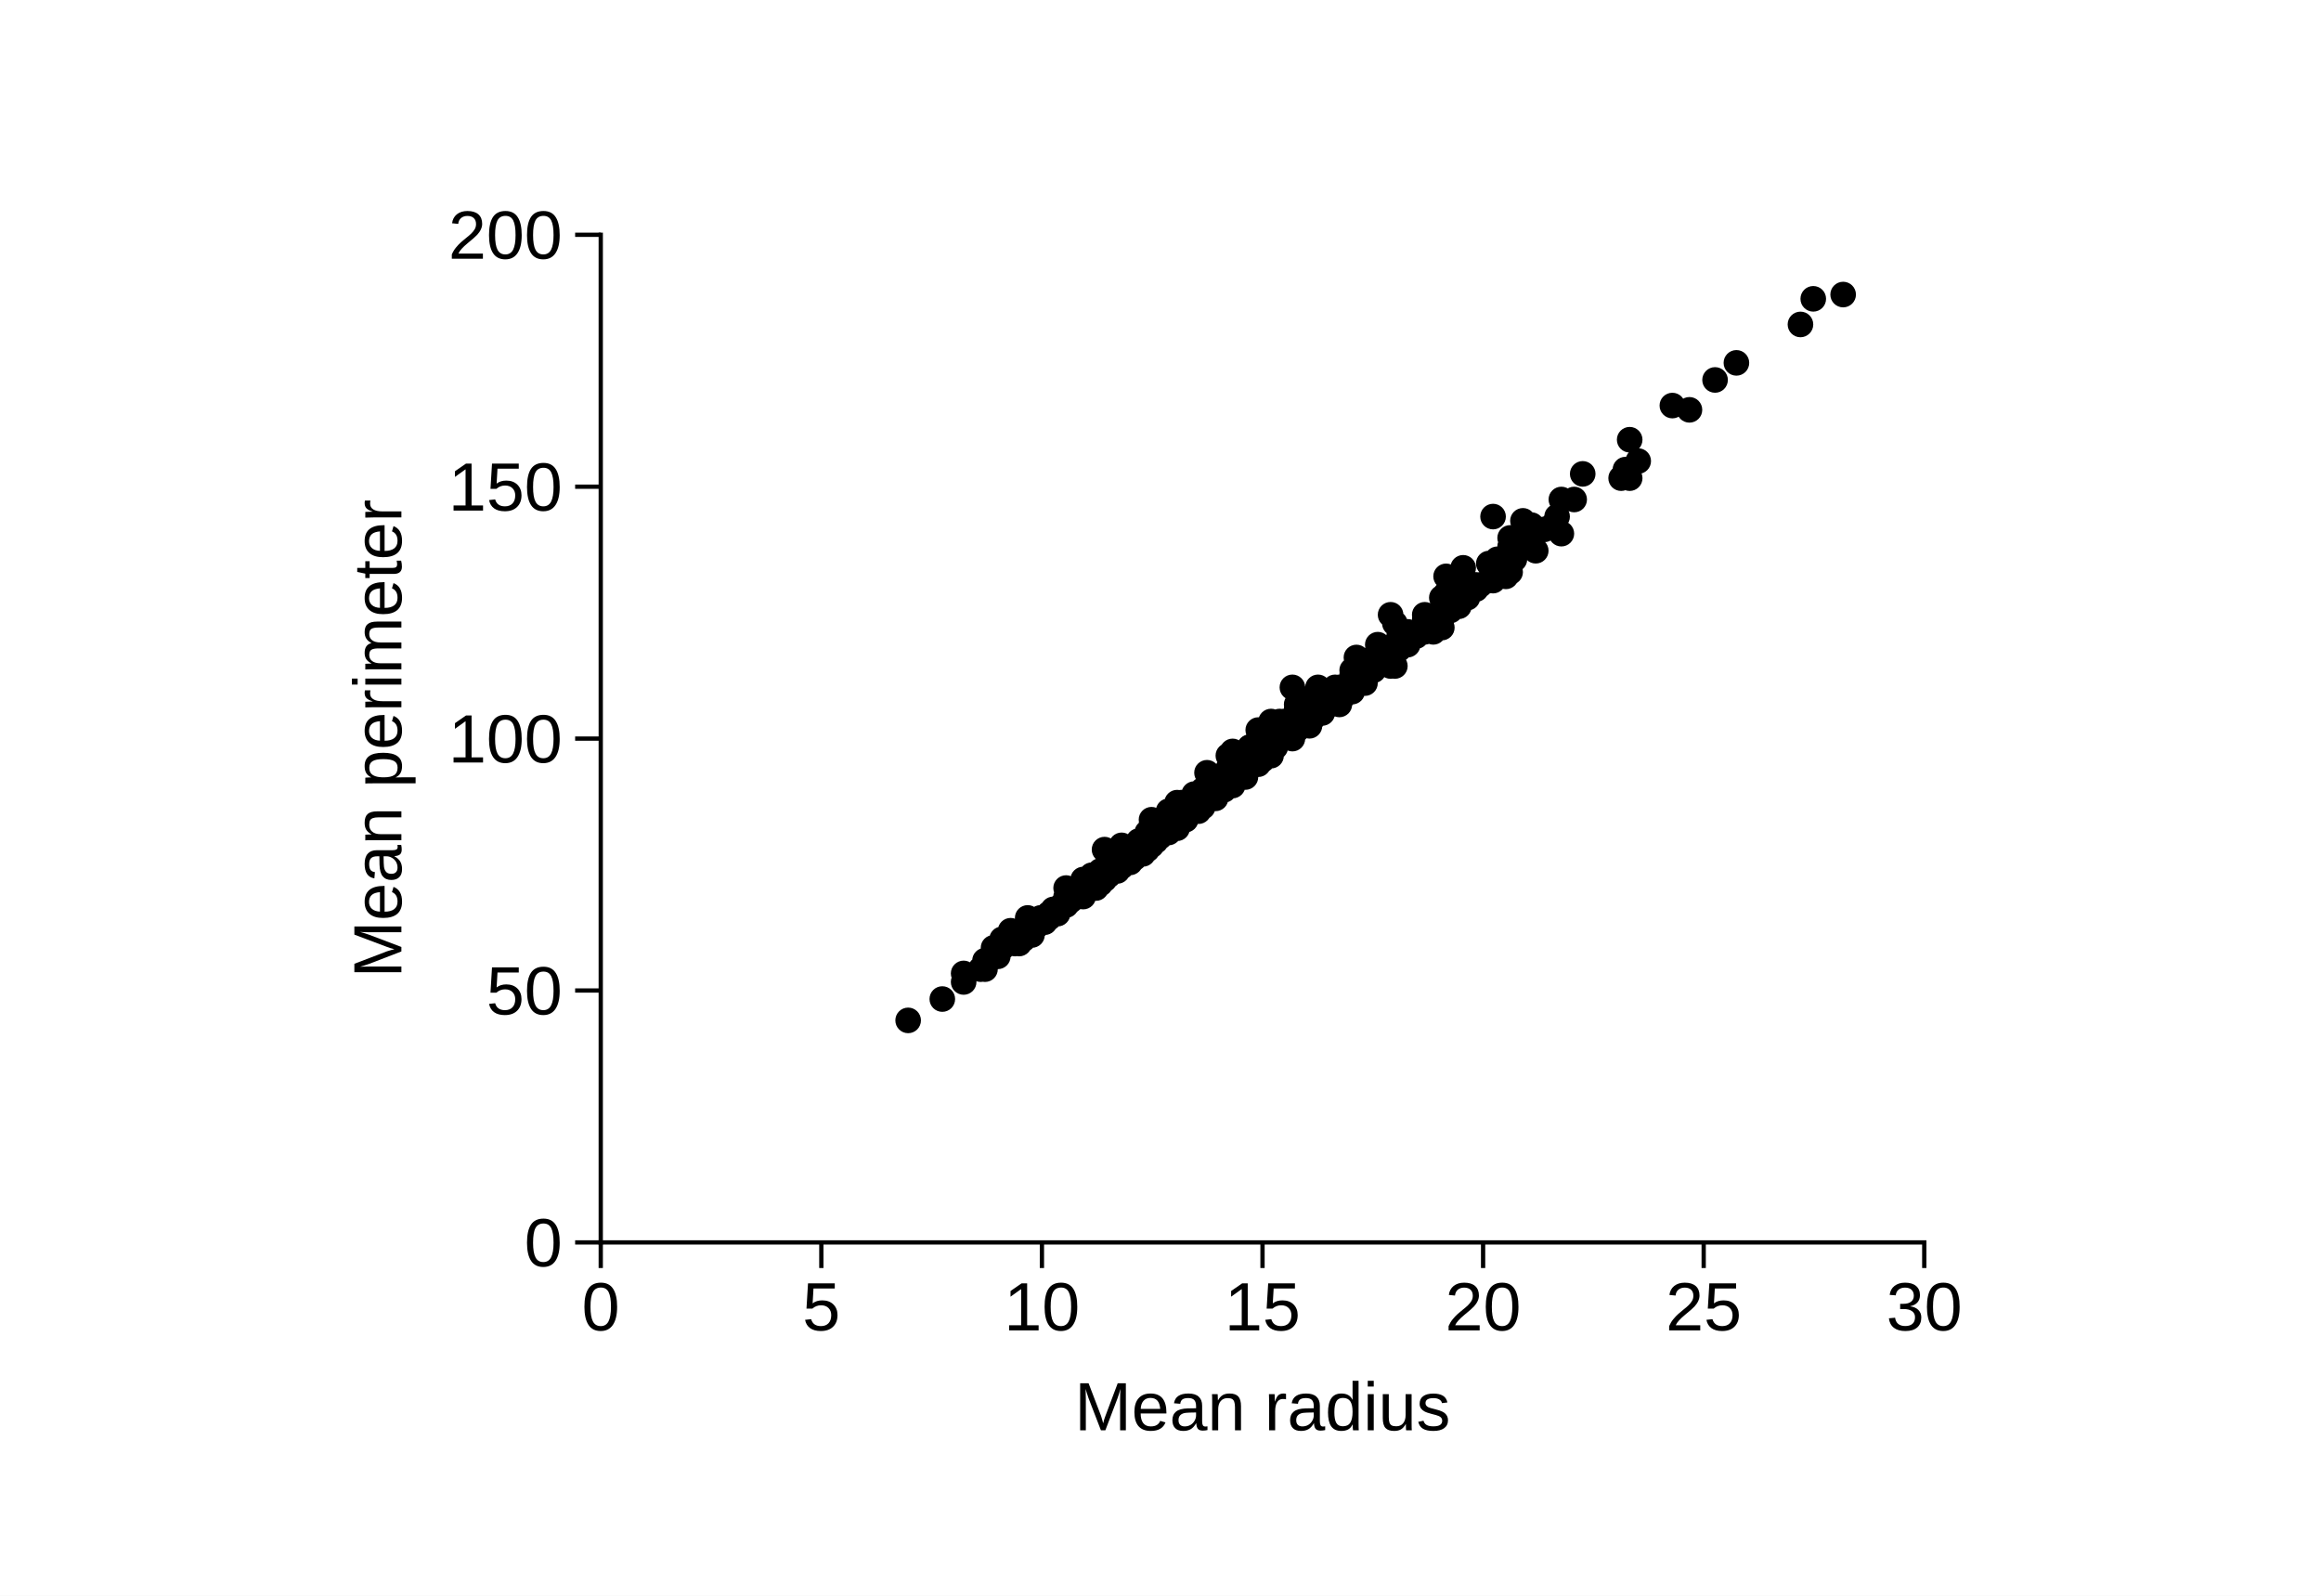
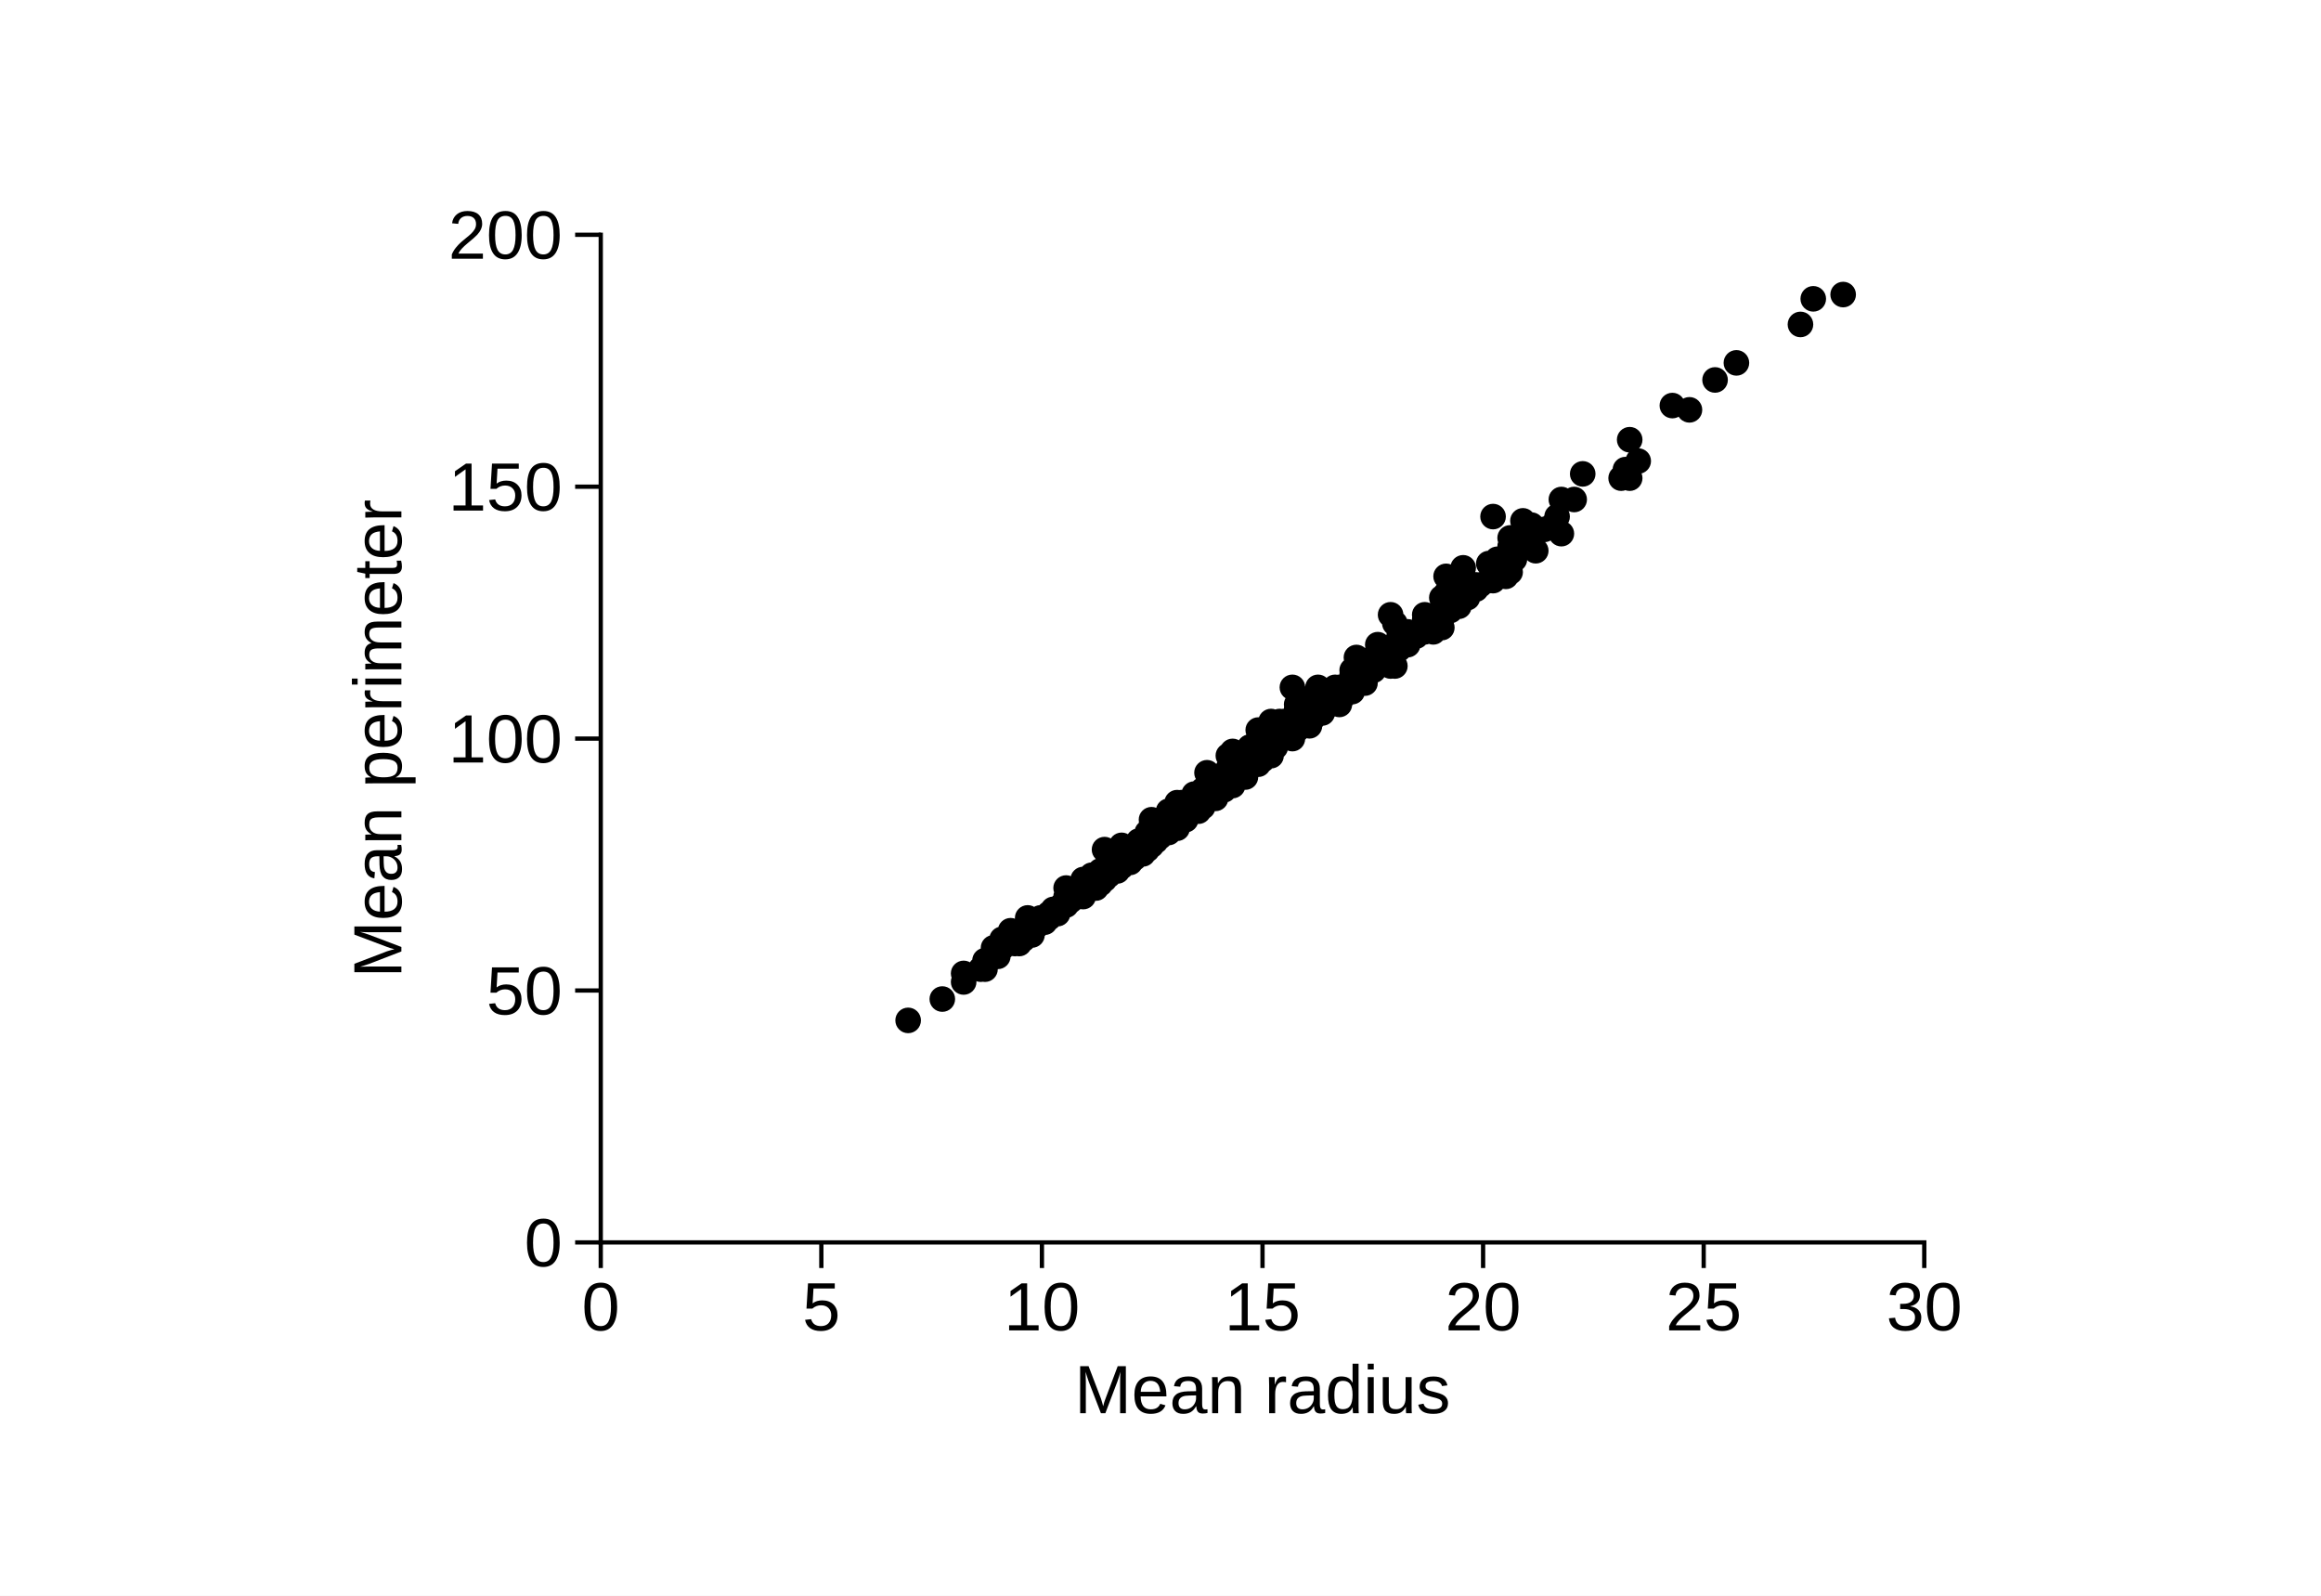
<svg xmlns="http://www.w3.org/2000/svg" width="320" height="220" viewBox="0 0 320 220" role="img" aria-label="scatter example rendered in Graphitix" data-graphitix-welcome-thumbnail="scatter" data-preview-source="Graphitix owner-scoped SVG projection" data-source-format="svg" data-inline-ready="true" data-id-prefix="graphitix-welcome-scatter-id-" data-export-projection="svg" data-graph-title-suppressed="true" data-proportional-stroke-contract="source-viewport-baked-strokes-v1" data-source-viewport-width="391.584033" data-source-viewport-height="339.771" data-thumbnail-visual-scale="0.588631754917" data-non-scaling-stroke-count="0" preserveAspectRatio="xMidYMid meet" font-family="Arial, Helvetica, sans-serif">
  <rect width="320" height="220" fill="#ffffff" data-welcome-thumbnail-background="true" />
  <g transform="matrix(0.5886318 0 0 0.5886318 44.7506 10)" data-welcome-thumbnail-content="true">
    <g id="graphitix-welcome-scatter-id-1" transform="matrix(0.999997 0 0 0.999997 28.68596 0.000433)" data-export-physical-projection="materialized">
      <line x1="36" y1="274" x2="346" y2="274" stroke="#000000" stroke-linecap="square" stroke-width="1" />
      <line x1="36" y1="38" x2="36" y2="274" stroke="#000000" stroke-linecap="square" stroke-width="1" />
      <line x1="36" y1="274" x2="36" y2="280" stroke="#000000" stroke-width="1" />
      <text x="36" y="289" font-size="16" text-anchor="middle" fill="#000000" dy="5.6" font-family="Arial, Helvetica, sans-serif">0</text>
      <line x1="87.667" y1="274" x2="87.667" y2="280" stroke="#000000" stroke-width="1" />
      <text x="87.667" y="289" font-size="16" text-anchor="middle" fill="#000000" dy="5.6" font-family="Arial, Helvetica, sans-serif">5</text>
      <line x1="139.333" y1="274" x2="139.333" y2="280" stroke="#000000" stroke-width="1" />
      <text x="139.333" y="289" font-size="16" text-anchor="middle" fill="#000000" dy="5.6" font-family="Arial, Helvetica, sans-serif">10</text>
      <line x1="191" y1="274" x2="191" y2="280" stroke="#000000" stroke-width="1" />
      <text x="191" y="289" font-size="16" text-anchor="middle" fill="#000000" dy="5.6" font-family="Arial, Helvetica, sans-serif">15</text>
      <line x1="242.667" y1="274" x2="242.667" y2="280" stroke="#000000" stroke-width="1" />
      <text x="242.667" y="289" font-size="16" text-anchor="middle" fill="#000000" dy="5.6" font-family="Arial, Helvetica, sans-serif">20</text>
      <line x1="294.333" y1="274" x2="294.333" y2="280" stroke="#000000" stroke-width="1" />
      <text x="294.333" y="289" font-size="16" text-anchor="middle" fill="#000000" dy="5.6" font-family="Arial, Helvetica, sans-serif">25</text>
      <line x1="346" y1="274" x2="346" y2="280" stroke="#000000" stroke-width="1" />
      <text x="346" y="289" font-size="16" text-anchor="middle" fill="#000000" dy="5.6" font-family="Arial, Helvetica, sans-serif">30</text>
      <line x1="30" y1="274" x2="36" y2="274" stroke="#000000" stroke-width="1" />
      <text x="27" y="274" font-size="16" text-anchor="end" fill="#000000" font-family="Arial, Helvetica, sans-serif" dy="0.35em">0</text>
      <line x1="30" y1="215" x2="36" y2="215" stroke="#000000" stroke-width="1" />
      <text x="27" y="215" font-size="16" text-anchor="end" fill="#000000" font-family="Arial, Helvetica, sans-serif" dy="0.35em">50</text>
      <line x1="30" y1="156" x2="36" y2="156" stroke="#000000" stroke-width="1" />
      <text x="27" y="156" font-size="16" text-anchor="end" fill="#000000" font-family="Arial, Helvetica, sans-serif" dy="0.35em">100</text>
      <line x1="30" y1="97" x2="36" y2="97" stroke="#000000" stroke-width="1" />
      <text x="27" y="97" font-size="16" text-anchor="end" fill="#000000" font-family="Arial, Helvetica, sans-serif" dy="0.35em">150</text>
      <line x1="30" y1="38" x2="36" y2="38" stroke="#000000" stroke-width="1" />
      <text x="27" y="38" font-size="16" text-anchor="end" fill="#000000" font-family="Arial, Helvetica, sans-serif" dy="0.35em">200</text>
      <path d="M219 129a3 3 0 1 0 6 0a3 3 0 1 0 -6 0M246 117a3 3 0 1 0 6 0a3 3 0 1 0 -6 0M237 121a3 3 0 1 0 6 0a3 3 0 1 0 -6 0M151 182a3 3 0 1 0 6 0a3 3 0 1 0 -6 0M243 115a3 3 0 1 0 6 0a3 3 0 1 0 -6 0M162 177a3 3 0 1 0 6 0a3 3 0 1 0 -6 0M222 133a3 3 0 1 0 6 0a3 3 0 1 0 -6 0M175 168a3 3 0 1 0 6 0a3 3 0 1 0 -6 0M168 171a3 3 0 1 0 6 0a3 3 0 1 0 -6 0M162 175a3 3 0 1 0 6 0a3 3 0 1 0 -6 0M199 153a3 3 0 1 0 6 0a3 3 0 1 0 -6 0M196 152a3 3 0 1 0 6 0a3 3 0 1 0 -6 0M231 118a3 3 0 1 0 6 0a3 3 0 1 0 -6 0M197 152a3 3 0 1 0 6 0a3 3 0 1 0 -6 0M175 164a3 3 0 1 0 6 0a3 3 0 1 0 -6 0M183 160a3 3 0 1 0 6 0a3 3 0 1 0 -6 0M185 162a3 3 0 1 0 6 0a3 3 0 1 0 -6 0M200 146a3 3 0 1 0 6 0a3 3 0 1 0 -6 0M238 121a3 3 0 1 0 6 0a3 3 0 1 0 -6 0M173 171a3 3 0 1 0 6 0a3 3 0 1 0 -6 0M168 173a3 3 0 1 0 6 0a3 3 0 1 0 -6 0M131 203a3 3 0 1 0 6 0a3 3 0 1 0 -6 0M192 153a3 3 0 1 0 6 0a3 3 0 1 0 -6 0M252 112a3 3 0 1 0 6 0a3 3 0 1 0 -6 0M205 144a3 3 0 1 0 6 0a3 3 0 1 0 -6 0M210 137a3 3 0 1 0 6 0a3 3 0 1 0 -6 0M184 159a3 3 0 1 0 6 0a3 3 0 1 0 -6 0M226 130a3 3 0 1 0 6 0a3 3 0 1 0 -6 0M191 153a3 3 0 1 0 6 0a3 3 0 1 0 -6 0M215 138a3 3 0 1 0 6 0a3 3 0 1 0 -6 0M226 127a3 3 0 1 0 6 0a3 3 0 1 0 -6 0M156 182a3 3 0 1 0 6 0a3 3 0 1 0 -6 0M209 141a3 3 0 1 0 6 0a3 3 0 1 0 -6 0M232 123a3 3 0 1 0 6 0a3 3 0 1 0 -6 0M200 148a3 3 0 1 0 6 0a3 3 0 1 0 -6 0M206 144a3 3 0 1 0 6 0a3 3 0 1 0 -6 0M180 164a3 3 0 1 0 6 0a3 3 0 1 0 -6 0M168 177a3 3 0 1 0 6 0a3 3 0 1 0 -6 0M188 161a3 3 0 1 0 6 0a3 3 0 1 0 -6 0M173 170a3 3 0 1 0 6 0a3 3 0 1 0 -6 0M172 172a3 3 0 1 0 6 0a3 3 0 1 0 -6 0M146 189a3 3 0 1 0 6 0a3 3 0 1 0 -6 0M230 123a3 3 0 1 0 6 0a3 3 0 1 0 -6 0M170 171a3 3 0 1 0 6 0a3 3 0 1 0 -6 0M169 173a3 3 0 1 0 6 0a3 3 0 1 0 -6 0M226 128a3 3 0 1 0 6 0a3 3 0 1 0 -6 0M118 213a3 3 0 1 0 6 0a3 3 0 1 0 -6 0M169 173a3 3 0 1 0 6 0a3 3 0 1 0 -6 0M158 182a3 3 0 1 0 6 0a3 3 0 1 0 -6 0M173 171a3 3 0 1 0 6 0a3 3 0 1 0 -6 0M155 186a3 3 0 1 0 6 0a3 3 0 1 0 -6 0M174 171a3 3 0 1 0 6 0a3 3 0 1 0 -6 0M157 185a3 3 0 1 0 6 0a3 3 0 1 0 -6 0M221 132a3 3 0 1 0 6 0a3 3 0 1 0 -6 0M189 159a3 3 0 1 0 6 0a3 3 0 1 0 -6 0M152 187a3 3 0 1 0 6 0a3 3 0 1 0 -6 0M232 126a3 3 0 1 0 6 0a3 3 0 1 0 -6 0M185 161a3 3 0 1 0 6 0a3 3 0 1 0 -6 0M168 177a3 3 0 1 0 6 0a3 3 0 1 0 -6 0M122 210a3 3 0 1 0 6 0a3 3 0 1 0 -6 0M138 198a3 3 0 1 0 6 0a3 3 0 1 0 -6 0M122 210a3 3 0 1 0 6 0a3 3 0 1 0 -6 0M180 160a3 3 0 1 0 6 0a3 3 0 1 0 -6 0M128 204a3 3 0 1 0 6 0a3 3 0 1 0 -6 0M164 176a3 3 0 1 0 6 0a3 3 0 1 0 -6 0M186 159a3 3 0 1 0 6 0a3 3 0 1 0 -6 0M131 203a3 3 0 1 0 6 0a3 3 0 1 0 -6 0M150 189a3 3 0 1 0 6 0a3 3 0 1 0 -6 0M127 205a3 3 0 1 0 6 0a3 3 0 1 0 -6 0M165 178a3 3 0 1 0 6 0a3 3 0 1 0 -6 0M229 128a3 3 0 1 0 6 0a3 3 0 1 0 -6 0M125 205a3 3 0 1 0 6 0a3 3 0 1 0 -6 0M211 139a3 3 0 1 0 6 0a3 3 0 1 0 -6 0M176 167a3 3 0 1 0 6 0a3 3 0 1 0 -6 0M160 181a3 3 0 1 0 6 0a3 3 0 1 0 -6 0M199 151a3 3 0 1 0 6 0a3 3 0 1 0 -6 0M173 170a3 3 0 1 0 6 0a3 3 0 1 0 -6 0M220 132a3 3 0 1 0 6 0a3 3 0 1 0 -6 0M242 104a3 3 0 1 0 6 0a3 3 0 1 0 -6 0M166 176a3 3 0 1 0 6 0a3 3 0 1 0 -6 0M152 187a3 3 0 1 0 6 0a3 3 0 1 0 -6 0M171 172a3 3 0 1 0 6 0a3 3 0 1 0 -6 0M294 72a3 3 0 1 0 6 0a3 3 0 1 0 -6 0M231 122a3 3 0 1 0 6 0a3 3 0 1 0 -6 0M157 183a3 3 0 1 0 6 0a3 3 0 1 0 -6 0M224 131a3 3 0 1 0 6 0a3 3 0 1 0 -6 0M183 163a3 3 0 1 0 6 0a3 3 0 1 0 -6 0M230 130a3 3 0 1 0 6 0a3 3 0 1 0 -6 0M161 180a3 3 0 1 0 6 0a3 3 0 1 0 -6 0M184 161a3 3 0 1 0 6 0a3 3 0 1 0 -6 0M184 162a3 3 0 1 0 6 0a3 3 0 1 0 -6 0M192 156a3 3 0 1 0 6 0a3 3 0 1 0 -6 0M170 174a3 3 0 1 0 6 0a3 3 0 1 0 -6 0M172 172a3 3 0 1 0 6 0a3 3 0 1 0 -6 0M189 156a3 3 0 1 0 6 0a3 3 0 1 0 -6 0M243 118a3 3 0 1 0 6 0a3 3 0 1 0 -6 0M159 182a3 3 0 1 0 6 0a3 3 0 1 0 -6 0M134 201a3 3 0 1 0 6 0a3 3 0 1 0 -6 0M153 186a3 3 0 1 0 6 0a3 3 0 1 0 -6 0M182 163a3 3 0 1 0 6 0a3 3 0 1 0 -6 0M174 170a3 3 0 1 0 6 0a3 3 0 1 0 -6 0M105 222a3 3 0 1 0 6 0a3 3 0 1 0 -6 0M159 183a3 3 0 1 0 6 0a3 3 0 1 0 -6 0M135 199a3 3 0 1 0 6 0a3 3 0 1 0 -6 0M142 194a3 3 0 1 0 6 0a3 3 0 1 0 -6 0M169 171a3 3 0 1 0 6 0a3 3 0 1 0 -6 0M153 185a3 3 0 1 0 6 0a3 3 0 1 0 -6 0M161 181a3 3 0 1 0 6 0a3 3 0 1 0 -6 0M263 94a3 3 0 1 0 6 0a3 3 0 1 0 -6 0M150 188a3 3 0 1 0 6 0a3 3 0 1 0 -6 0M134 200a3 3 0 1 0 6 0a3 3 0 1 0 -6 0M164 177a3 3 0 1 0 6 0a3 3 0 1 0 -6 0M181 159a3 3 0 1 0 6 0a3 3 0 1 0 -6 0M142 193a3 3 0 1 0 6 0a3 3 0 1 0 -6 0M123 208a3 3 0 1 0 6 0a3 3 0 1 0 -6 0M156 184a3 3 0 1 0 6 0a3 3 0 1 0 -6 0M126 205a3 3 0 1 0 6 0a3 3 0 1 0 -6 0M187 158a3 3 0 1 0 6 0a3 3 0 1 0 -6 0M196 149a3 3 0 1 0 6 0a3 3 0 1 0 -6 0M219 139a3 3 0 1 0 6 0a3 3 0 1 0 -6 0M151 187a3 3 0 1 0 6 0a3 3 0 1 0 -6 0M226 131a3 3 0 1 0 6 0a3 3 0 1 0 -6 0M284 78a3 3 0 1 0 6 0a3 3 0 1 0 -6 0M183 163a3 3 0 1 0 6 0a3 3 0 1 0 -6 0M171 172a3 3 0 1 0 6 0a3 3 0 1 0 -6 0M176 170a3 3 0 1 0 6 0a3 3 0 1 0 -6 0M174 170a3 3 0 1 0 6 0a3 3 0 1 0 -6 0M230 128a3 3 0 1 0 6 0a3 3 0 1 0 -6 0M189 156a3 3 0 1 0 6 0a3 3 0 1 0 -6 0M238 120a3 3 0 1 0 6 0a3 3 0 1 0 -6 0M159 181a3 3 0 1 0 6 0a3 3 0 1 0 -6 0M193 154a3 3 0 1 0 6 0a3 3 0 1 0 -6 0M200 149a3 3 0 1 0 6 0a3 3 0 1 0 -6 0M196 154a3 3 0 1 0 6 0a3 3 0 1 0 -6 0M224 132a3 3 0 1 0 6 0a3 3 0 1 0 -6 0M165 178a3 3 0 1 0 6 0a3 3 0 1 0 -6 0M154 186a3 3 0 1 0 6 0a3 3 0 1 0 -6 0M151 188a3 3 0 1 0 6 0a3 3 0 1 0 -6 0M188 160a3 3 0 1 0 6 0a3 3 0 1 0 -6 0M150 188a3 3 0 1 0 6 0a3 3 0 1 0 -6 0M134 202a3 3 0 1 0 6 0a3 3 0 1 0 -6 0M200 150a3 3 0 1 0 6 0a3 3 0 1 0 -6 0M151 187a3 3 0 1 0 6 0a3 3 0 1 0 -6 0M167 175a3 3 0 1 0 6 0a3 3 0 1 0 -6 0M144 193a3 3 0 1 0 6 0a3 3 0 1 0 -6 0M156 182a3 3 0 1 0 6 0a3 3 0 1 0 -6 0M155 181a3 3 0 1 0 6 0a3 3 0 1 0 -6 0M188 159a3 3 0 1 0 6 0a3 3 0 1 0 -6 0M182 163a3 3 0 1 0 6 0a3 3 0 1 0 -6 0M175 170a3 3 0 1 0 6 0a3 3 0 1 0 -6 0M168 175a3 3 0 1 0 6 0a3 3 0 1 0 -6 0M118 211a3 3 0 1 0 6 0a3 3 0 1 0 -6 0M134 199a3 3 0 1 0 6 0a3 3 0 1 0 -6 0M148 190a3 3 0 1 0 6 0a3 3 0 1 0 -6 0M169 173a3 3 0 1 0 6 0a3 3 0 1 0 -6 0M160 182a3 3 0 1 0 6 0a3 3 0 1 0 -6 0M216 135a3 3 0 1 0 6 0a3 3 0 1 0 -6 0M207 146a3 3 0 1 0 6 0a3 3 0 1 0 -6 0M158 183a3 3 0 1 0 6 0a3 3 0 1 0 -6 0M146 193a3 3 0 1 0 6 0a3 3 0 1 0 -6 0M155 184a3 3 0 1 0 6 0a3 3 0 1 0 -6 0M232 125a3 3 0 1 0 6 0a3 3 0 1 0 -6 0M236 120a3 3 0 1 0 6 0a3 3 0 1 0 -6 0M161 180a3 3 0 1 0 6 0a3 3 0 1 0 -6 0M274 95a3 3 0 1 0 6 0a3 3 0 1 0 -6 0M188 161a3 3 0 1 0 6 0a3 3 0 1 0 -6 0M145 193a3 3 0 1 0 6 0a3 3 0 1 0 -6 0M207 145a3 3 0 1 0 6 0a3 3 0 1 0 -6 0M214 137a3 3 0 1 0 6 0a3 3 0 1 0 -6 0M188 160a3 3 0 1 0 6 0a3 3 0 1 0 -6 0M161 181a3 3 0 1 0 6 0a3 3 0 1 0 -6 0M172 173a3 3 0 1 0 6 0a3 3 0 1 0 -6 0M193 153a3 3 0 1 0 6 0a3 3 0 1 0 -6 0M148 191a3 3 0 1 0 6 0a3 3 0 1 0 -6 0M143 194a3 3 0 1 0 6 0a3 3 0 1 0 -6 0M123 210a3 3 0 1 0 6 0a3 3 0 1 0 -6 0M136 198a3 3 0 1 0 6 0a3 3 0 1 0 -6 0M203 145a3 3 0 1 0 6 0a3 3 0 1 0 -6 0M168 177a3 3 0 1 0 6 0a3 3 0 1 0 -6 0M166 178a3 3 0 1 0 6 0a3 3 0 1 0 -6 0M314 59a3 3 0 1 0 6 0a3 3 0 1 0 -6 0M251 106a3 3 0 1 0 6 0a3 3 0 1 0 -6 0M195 155a3 3 0 1 0 6 0a3 3 0 1 0 -6 0M151 187a3 3 0 1 0 6 0a3 3 0 1 0 -6 0M191 157a3 3 0 1 0 6 0a3 3 0 1 0 -6 0M137 199a3 3 0 1 0 6 0a3 3 0 1 0 -6 0M222 134a3 3 0 1 0 6 0a3 3 0 1 0 -6 0M154 186a3 3 0 1 0 6 0a3 3 0 1 0 -6 0M155 185a3 3 0 1 0 6 0a3 3 0 1 0 -6 0M160 181a3 3 0 1 0 6 0a3 3 0 1 0 -6 0M180 163a3 3 0 1 0 6 0a3 3 0 1 0 -6 0M165 177a3 3 0 1 0 6 0a3 3 0 1 0 -6 0M134 202a3 3 0 1 0 6 0a3 3 0 1 0 -6 0M161 178a3 3 0 1 0 6 0a3 3 0 1 0 -6 0M187 156a3 3 0 1 0 6 0a3 3 0 1 0 -6 0M167 177a3 3 0 1 0 6 0a3 3 0 1 0 -6 0M175 167a3 3 0 1 0 6 0a3 3 0 1 0 -6 0M220 135a3 3 0 1 0 6 0a3 3 0 1 0 -6 0M231 124a3 3 0 1 0 6 0a3 3 0 1 0 -6 0M183 163a3 3 0 1 0 6 0a3 3 0 1 0 -6 0M160 181a3 3 0 1 0 6 0a3 3 0 1 0 -6 0M214 138a3 3 0 1 0 6 0a3 3 0 1 0 -6 0M274 86a3 3 0 1 0 6 0a3 3 0 1 0 -6 0M176 166a3 3 0 1 0 6 0a3 3 0 1 0 -6 0M162 178a3 3 0 1 0 6 0a3 3 0 1 0 -6 0M189 157a3 3 0 1 0 6 0a3 3 0 1 0 -6 0M135 200a3 3 0 1 0 6 0a3 3 0 1 0 -6 0M209 145a3 3 0 1 0 6 0a3 3 0 1 0 -6 0M169 171a3 3 0 1 0 6 0a3 3 0 1 0 -6 0M191 158a3 3 0 1 0 6 0a3 3 0 1 0 -6 0M246 115a3 3 0 1 0 6 0a3 3 0 1 0 -6 0M156 185a3 3 0 1 0 6 0a3 3 0 1 0 -6 0M324 52a3 3 0 1 0 6 0a3 3 0 1 0 -6 0M213 139a3 3 0 1 0 6 0a3 3 0 1 0 -6 0M180 164a3 3 0 1 0 6 0a3 3 0 1 0 -6 0M176 167a3 3 0 1 0 6 0a3 3 0 1 0 -6 0M156 183a3 3 0 1 0 6 0a3 3 0 1 0 -6 0M139 197a3 3 0 1 0 6 0a3 3 0 1 0 -6 0M238 121a3 3 0 1 0 6 0a3 3 0 1 0 -6 0M235 123a3 3 0 1 0 6 0a3 3 0 1 0 -6 0M174 170a3 3 0 1 0 6 0a3 3 0 1 0 -6 0M173 169a3 3 0 1 0 6 0a3 3 0 1 0 -6 0M138 197a3 3 0 1 0 6 0a3 3 0 1 0 -6 0M196 153a3 3 0 1 0 6 0a3 3 0 1 0 -6 0M170 174a3 3 0 1 0 6 0a3 3 0 1 0 -6 0M181 165a3 3 0 1 0 6 0a3 3 0 1 0 -6 0M141 195a3 3 0 1 0 6 0a3 3 0 1 0 -6 0M188 159a3 3 0 1 0 6 0a3 3 0 1 0 -6 0M164 178a3 3 0 1 0 6 0a3 3 0 1 0 -6 0M166 173a3 3 0 1 0 6 0a3 3 0 1 0 -6 0M209 140a3 3 0 1 0 6 0a3 3 0 1 0 -6 0M150 189a3 3 0 1 0 6 0a3 3 0 1 0 -6 0M149 190a3 3 0 1 0 6 0a3 3 0 1 0 -6 0M245 115a3 3 0 1 0 6 0a3 3 0 1 0 -6 0M132 203a3 3 0 1 0 6 0a3 3 0 1 0 -6 0M178 168a3 3 0 1 0 6 0a3 3 0 1 0 -6 0M273 93a3 3 0 1 0 6 0a3 3 0 1 0 -6 0M245 118a3 3 0 1 0 6 0a3 3 0 1 0 -6 0M180 165a3 3 0 1 0 6 0a3 3 0 1 0 -6 0M214 140a3 3 0 1 0 6 0a3 3 0 1 0 -6 0M174 171a3 3 0 1 0 6 0a3 3 0 1 0 -6 0M162 181a3 3 0 1 0 6 0a3 3 0 1 0 -6 0M150 187a3 3 0 1 0 6 0a3 3 0 1 0 -6 0M175 170a3 3 0 1 0 6 0a3 3 0 1 0 -6 0M234 122a3 3 0 1 0 6 0a3 3 0 1 0 -6 0M142 195a3 3 0 1 0 6 0a3 3 0 1 0 -6 0M170 175a3 3 0 1 0 6 0a3 3 0 1 0 -6 0M166 174a3 3 0 1 0 6 0a3 3 0 1 0 -6 0M143 194a3 3 0 1 0 6 0a3 3 0 1 0 -6 0M152 187a3 3 0 1 0 6 0a3 3 0 1 0 -6 0M250 110a3 3 0 1 0 6 0a3 3 0 1 0 -6 0M152 188a3 3 0 1 0 6 0a3 3 0 1 0 -6 0M237 120a3 3 0 1 0 6 0a3 3 0 1 0 -6 0M212 141a3 3 0 1 0 6 0a3 3 0 1 0 -6 0M234 125a3 3 0 1 0 6 0a3 3 0 1 0 -6 0M177 166a3 3 0 1 0 6 0a3 3 0 1 0 -6 0M235 116a3 3 0 1 0 6 0a3 3 0 1 0 -6 0M192 152a3 3 0 1 0 6 0a3 3 0 1 0 -6 0M195 144a3 3 0 1 0 6 0a3 3 0 1 0 -6 0M194 152a3 3 0 1 0 6 0a3 3 0 1 0 -6 0M243 117a3 3 0 1 0 6 0a3 3 0 1 0 -6 0M212 143a3 3 0 1 0 6 0a3 3 0 1 0 -6 0M212 139a3 3 0 1 0 6 0a3 3 0 1 0 -6 0M195 156a3 3 0 1 0 6 0a3 3 0 1 0 -6 0M211 142a3 3 0 1 0 6 0a3 3 0 1 0 -6 0M247 114a3 3 0 1 0 6 0a3 3 0 1 0 -6 0M143 192a3 3 0 1 0 6 0a3 3 0 1 0 -6 0M174 171a3 3 0 1 0 6 0a3 3 0 1 0 -6 0M166 177a3 3 0 1 0 6 0a3 3 0 1 0 -6 0M144 192a3 3 0 1 0 6 0a3 3 0 1 0 -6 0M181 167a3 3 0 1 0 6 0a3 3 0 1 0 -6 0M150 189a3 3 0 1 0 6 0a3 3 0 1 0 -6 0M258 100a3 3 0 1 0 6 0a3 3 0 1 0 -6 0M134 201a3 3 0 1 0 6 0a3 3 0 1 0 -6 0M218 138a3 3 0 1 0 6 0a3 3 0 1 0 -6 0M156 184a3 3 0 1 0 6 0a3 3 0 1 0 -6 0M150 189a3 3 0 1 0 6 0a3 3 0 1 0 -6 0M228 131a3 3 0 1 0 6 0a3 3 0 1 0 -6 0M174 172a3 3 0 1 0 6 0a3 3 0 1 0 -6 0M176 169a3 3 0 1 0 6 0a3 3 0 1 0 -6 0M231 125a3 3 0 1 0 6 0a3 3 0 1 0 -6 0M155 186a3 3 0 1 0 6 0a3 3 0 1 0 -6 0M234 124a3 3 0 1 0 6 0a3 3 0 1 0 -6 0M201 146a3 3 0 1 0 6 0a3 3 0 1 0 -6 0M166 175a3 3 0 1 0 6 0a3 3 0 1 0 -6 0M163 180a3 3 0 1 0 6 0a3 3 0 1 0 -6 0M157 182a3 3 0 1 0 6 0a3 3 0 1 0 -6 0M166 177a3 3 0 1 0 6 0a3 3 0 1 0 -6 0M150 187a3 3 0 1 0 6 0a3 3 0 1 0 -6 0M151 189a3 3 0 1 0 6 0a3 3 0 1 0 -6 0M182 161a3 3 0 1 0 6 0a3 3 0 1 0 -6 0M188 160a3 3 0 1 0 6 0a3 3 0 1 0 -6 0M167 176a3 3 0 1 0 6 0a3 3 0 1 0 -6 0M156 185a3 3 0 1 0 6 0a3 3 0 1 0 -6 0M165 177a3 3 0 1 0 6 0a3 3 0 1 0 -6 0M175 170a3 3 0 1 0 6 0a3 3 0 1 0 -6 0M146 192a3 3 0 1 0 6 0a3 3 0 1 0 -6 0M155 186a3 3 0 1 0 6 0a3 3 0 1 0 -6 0M181 166a3 3 0 1 0 6 0a3 3 0 1 0 -6 0M142 195a3 3 0 1 0 6 0a3 3 0 1 0 -6 0M235 121a3 3 0 1 0 6 0a3 3 0 1 0 -6 0M162 179a3 3 0 1 0 6 0a3 3 0 1 0 -6 0M241 115a3 3 0 1 0 6 0a3 3 0 1 0 -6 0M142 195a3 3 0 1 0 6 0a3 3 0 1 0 -6 0M152 187a3 3 0 1 0 6 0a3 3 0 1 0 -6 0M153 186a3 3 0 1 0 6 0a3 3 0 1 0 -6 0M170 175a3 3 0 1 0 6 0a3 3 0 1 0 -6 0M126 207a3 3 0 1 0 6 0a3 3 0 1 0 -6 0M173 173a3 3 0 1 0 6 0a3 3 0 1 0 -6 0M168 176a3 3 0 1 0 6 0a3 3 0 1 0 -6 0M154 186a3 3 0 1 0 6 0a3 3 0 1 0 -6 0M184 165a3 3 0 1 0 6 0a3 3 0 1 0 -6 0M165 177a3 3 0 1 0 6 0a3 3 0 1 0 -6 0M152 187a3 3 0 1 0 6 0a3 3 0 1 0 -6 0M122 210a3 3 0 1 0 6 0a3 3 0 1 0 -6 0M162 181a3 3 0 1 0 6 0a3 3 0 1 0 -6 0M159 183a3 3 0 1 0 6 0a3 3 0 1 0 -6 0M221 134a3 3 0 1 0 6 0a3 3 0 1 0 -6 0M127 203a3 3 0 1 0 6 0a3 3 0 1 0 -6 0M162 181a3 3 0 1 0 6 0a3 3 0 1 0 -6 0M139 196a3 3 0 1 0 6 0a3 3 0 1 0 -6 0M242 119a3 3 0 1 0 6 0a3 3 0 1 0 -6 0M166 176a3 3 0 1 0 6 0a3 3 0 1 0 -6 0M243 114a3 3 0 1 0 6 0a3 3 0 1 0 -6 0M159 182a3 3 0 1 0 6 0a3 3 0 1 0 -6 0M164 178a3 3 0 1 0 6 0a3 3 0 1 0 -6 0M179 168a3 3 0 1 0 6 0a3 3 0 1 0 -6 0M158 184a3 3 0 1 0 6 0a3 3 0 1 0 -6 0M201 148a3 3 0 1 0 6 0a3 3 0 1 0 -6 0M201 147a3 3 0 1 0 6 0a3 3 0 1 0 -6 0M199 149a3 3 0 1 0 6 0a3 3 0 1 0 -6 0M167 174a3 3 0 1 0 6 0a3 3 0 1 0 -6 0M149 189a3 3 0 1 0 6 0a3 3 0 1 0 -6 0M149 190a3 3 0 1 0 6 0a3 3 0 1 0 -6 0M160 182a3 3 0 1 0 6 0a3 3 0 1 0 -6 0M209 142a3 3 0 1 0 6 0a3 3 0 1 0 -6 0M167 175a3 3 0 1 0 6 0a3 3 0 1 0 -6 0M227 129a3 3 0 1 0 6 0a3 3 0 1 0 -6 0M137 198a3 3 0 1 0 6 0a3 3 0 1 0 -6 0M276 91a3 3 0 1 0 6 0a3 3 0 1 0 -6 0M182 163a3 3 0 1 0 6 0a3 3 0 1 0 -6 0M132 201a3 3 0 1 0 6 0a3 3 0 1 0 -6 0M147 190a3 3 0 1 0 6 0a3 3 0 1 0 -6 0M237 121a3 3 0 1 0 6 0a3 3 0 1 0 -6 0M154 185a3 3 0 1 0 6 0a3 3 0 1 0 -6 0M139 196a3 3 0 1 0 6 0a3 3 0 1 0 -6 0M158 184a3 3 0 1 0 6 0a3 3 0 1 0 -6 0M186 162a3 3 0 1 0 6 0a3 3 0 1 0 -6 0M152 188a3 3 0 1 0 6 0a3 3 0 1 0 -6 0M157 183a3 3 0 1 0 6 0a3 3 0 1 0 -6 0M154 187a3 3 0 1 0 6 0a3 3 0 1 0 -6 0M196 148a3 3 0 1 0 6 0a3 3 0 1 0 -6 0M299 68a3 3 0 1 0 6 0a3 3 0 1 0 -6 0M189 158a3 3 0 1 0 6 0a3 3 0 1 0 -6 0M148 190a3 3 0 1 0 6 0a3 3 0 1 0 -6 0M163 177a3 3 0 1 0 6 0a3 3 0 1 0 -6 0M168 174a3 3 0 1 0 6 0a3 3 0 1 0 -6 0M177 170a3 3 0 1 0 6 0a3 3 0 1 0 -6 0M125 207a3 3 0 1 0 6 0a3 3 0 1 0 -6 0M131 203a3 3 0 1 0 6 0a3 3 0 1 0 -6 0M163 180a3 3 0 1 0 6 0a3 3 0 1 0 -6 0M171 173a3 3 0 1 0 6 0a3 3 0 1 0 -6 0M165 177a3 3 0 1 0 6 0a3 3 0 1 0 -6 0M204 148a3 3 0 1 0 6 0a3 3 0 1 0 -6 0M172 173a3 3 0 1 0 6 0a3 3 0 1 0 -6 0M244 116a3 3 0 1 0 6 0a3 3 0 1 0 -6 0M242 116a3 3 0 1 0 6 0a3 3 0 1 0 -6 0M159 182a3 3 0 1 0 6 0a3 3 0 1 0 -6 0M258 108a3 3 0 1 0 6 0a3 3 0 1 0 -6 0M261 100a3 3 0 1 0 6 0a3 3 0 1 0 -6 0M202 145a3 3 0 1 0 6 0a3 3 0 1 0 -6 0M190 159a3 3 0 1 0 6 0a3 3 0 1 0 -6 0M254 107a3 3 0 1 0 6 0a3 3 0 1 0 -6 0M246 115a3 3 0 1 0 6 0a3 3 0 1 0 -6 0M175 170a3 3 0 1 0 6 0a3 3 0 1 0 -6 0M200 149a3 3 0 1 0 6 0a3 3 0 1 0 -6 0M142 191a3 3 0 1 0 6 0a3 3 0 1 0 -6 0M172 173a3 3 0 1 0 6 0a3 3 0 1 0 -6 0M174 170a3 3 0 1 0 6 0a3 3 0 1 0 -6 0M148 188a3 3 0 1 0 6 0a3 3 0 1 0 -6 0M150 188a3 3 0 1 0 6 0a3 3 0 1 0 -6 0M147 191a3 3 0 1 0 6 0a3 3 0 1 0 -6 0M158 181a3 3 0 1 0 6 0a3 3 0 1 0 -6 0M161 179a3 3 0 1 0 6 0a3 3 0 1 0 -6 0M170 173a3 3 0 1 0 6 0a3 3 0 1 0 -6 0M184 163a3 3 0 1 0 6 0a3 3 0 1 0 -6 0M159 181a3 3 0 1 0 6 0a3 3 0 1 0 -6 0M177 170a3 3 0 1 0 6 0a3 3 0 1 0 -6 0M150 187a3 3 0 1 0 6 0a3 3 0 1 0 -6 0M235 122a3 3 0 1 0 6 0a3 3 0 1 0 -6 0M139 196a3 3 0 1 0 6 0a3 3 0 1 0 -6 0M123 209a3 3 0 1 0 6 0a3 3 0 1 0 -6 0M193 153a3 3 0 1 0 6 0a3 3 0 1 0 -6 0M257 104a3 3 0 1 0 6 0a3 3 0 1 0 -6 0M158 182a3 3 0 1 0 6 0a3 3 0 1 0 -6 0M178 168a3 3 0 1 0 6 0a3 3 0 1 0 -6 0M173 170a3 3 0 1 0 6 0a3 3 0 1 0 -6 0M165 176a3 3 0 1 0 6 0a3 3 0 1 0 -6 0M147 191a3 3 0 1 0 6 0a3 3 0 1 0 -6 0M155 185a3 3 0 1 0 6 0a3 3 0 1 0 -6 0M218 127a3 3 0 1 0 6 0a3 3 0 1 0 -6 0M156 184a3 3 0 1 0 6 0a3 3 0 1 0 -6 0M167 175a3 3 0 1 0 6 0a3 3 0 1 0 -6 0M167 176a3 3 0 1 0 6 0a3 3 0 1 0 -6 0M161 182a3 3 0 1 0 6 0a3 3 0 1 0 -6 0M146 191a3 3 0 1 0 6 0a3 3 0 1 0 -6 0M200 151a3 3 0 1 0 6 0a3 3 0 1 0 -6 0M166 176a3 3 0 1 0 6 0a3 3 0 1 0 -6 0M219 135a3 3 0 1 0 6 0a3 3 0 1 0 -6 0M160 181a3 3 0 1 0 6 0a3 3 0 1 0 -6 0M151 188a3 3 0 1 0 6 0a3 3 0 1 0 -6 0M147 190a3 3 0 1 0 6 0a3 3 0 1 0 -6 0M130 203a3 3 0 1 0 6 0a3 3 0 1 0 -6 0M188 159a3 3 0 1 0 6 0a3 3 0 1 0 -6 0M190 160a3 3 0 1 0 6 0a3 3 0 1 0 -6 0M156 184a3 3 0 1 0 6 0a3 3 0 1 0 -6 0M130 204a3 3 0 1 0 6 0a3 3 0 1 0 -6 0M193 153a3 3 0 1 0 6 0a3 3 0 1 0 -6 0M164 179a3 3 0 1 0 6 0a3 3 0 1 0 -6 0M149 190a3 3 0 1 0 6 0a3 3 0 1 0 -6 0M153 186a3 3 0 1 0 6 0a3 3 0 1 0 -6 0M185 158a3 3 0 1 0 6 0a3 3 0 1 0 -6 0M153 185a3 3 0 1 0 6 0a3 3 0 1 0 -6 0M174 168a3 3 0 1 0 6 0a3 3 0 1 0 -6 0M134 201a3 3 0 1 0 6 0a3 3 0 1 0 -6 0M137 199a3 3 0 1 0 6 0a3 3 0 1 0 -6 0M142 194a3 3 0 1 0 6 0a3 3 0 1 0 -6 0M145 193a3 3 0 1 0 6 0a3 3 0 1 0 -6 0M148 191a3 3 0 1 0 6 0a3 3 0 1 0 -6 0M165 178a3 3 0 1 0 6 0a3 3 0 1 0 -6 0M187 154a3 3 0 1 0 6 0a3 3 0 1 0 -6 0M161 178a3 3 0 1 0 6 0a3 3 0 1 0 -6 0M242 116a3 3 0 1 0 6 0a3 3 0 1 0 -6 0M228 128a3 3 0 1 0 6 0a3 3 0 1 0 -6 0M187 162a3 3 0 1 0 6 0a3 3 0 1 0 -6 0M178 166a3 3 0 1 0 6 0a3 3 0 1 0 -6 0M166 176a3 3 0 1 0 6 0a3 3 0 1 0 -6 0M178 168a3 3 0 1 0 6 0a3 3 0 1 0 -6 0M176 169a3 3 0 1 0 6 0a3 3 0 1 0 -6 0M178 168a3 3 0 1 0 6 0a3 3 0 1 0 -6 0M147 189a3 3 0 1 0 6 0a3 3 0 1 0 -6 0M212 141a3 3 0 1 0 6 0a3 3 0 1 0 -6 0M176 170a3 3 0 1 0 6 0a3 3 0 1 0 -6 0M142 195a3 3 0 1 0 6 0a3 3 0 1 0 -6 0M220 135a3 3 0 1 0 6 0a3 3 0 1 0 -6 0M157 182a3 3 0 1 0 6 0a3 3 0 1 0 -6 0M217 136a3 3 0 1 0 6 0a3 3 0 1 0 -6 0M186 161a3 3 0 1 0 6 0a3 3 0 1 0 -6 0M183 163a3 3 0 1 0 6 0a3 3 0 1 0 -6 0M251 111a3 3 0 1 0 6 0a3 3 0 1 0 -6 0M156 183a3 3 0 1 0 6 0a3 3 0 1 0 -6 0M236 123a3 3 0 1 0 6 0a3 3 0 1 0 -6 0M157 183a3 3 0 1 0 6 0a3 3 0 1 0 -6 0M183 163a3 3 0 1 0 6 0a3 3 0 1 0 -6 0M164 179a3 3 0 1 0 6 0a3 3 0 1 0 -6 0M171 172a3 3 0 1 0 6 0a3 3 0 1 0 -6 0M153 186a3 3 0 1 0 6 0a3 3 0 1 0 -6 0M170 175a3 3 0 1 0 6 0a3 3 0 1 0 -6 0M168 177a3 3 0 1 0 6 0a3 3 0 1 0 -6 0M134 201a3 3 0 1 0 6 0a3 3 0 1 0 -6 0M210 143a3 3 0 1 0 6 0a3 3 0 1 0 -6 0M317 53a3 3 0 1 0 6 0a3 3 0 1 0 -6 0M182 165a3 3 0 1 0 6 0a3 3 0 1 0 -6 0M153 187a3 3 0 1 0 6 0a3 3 0 1 0 -6 0M169 175a3 3 0 1 0 6 0a3 3 0 1 0 -6 0M170 171a3 3 0 1 0 6 0a3 3 0 1 0 -6 0M169 173a3 3 0 1 0 6 0a3 3 0 1 0 -6 0M133 202a3 3 0 1 0 6 0a3 3 0 1 0 -6 0M215 134a3 3 0 1 0 6 0a3 3 0 1 0 -6 0M153 184a3 3 0 1 0 6 0a3 3 0 1 0 -6 0M133 201a3 3 0 1 0 6 0a3 3 0 1 0 -6 0M158 183a3 3 0 1 0 6 0a3 3 0 1 0 -6 0M187 160a3 3 0 1 0 6 0a3 3 0 1 0 -6 0M160 183a3 3 0 1 0 6 0a3 3 0 1 0 -6 0M146 191a3 3 0 1 0 6 0a3 3 0 1 0 -6 0M166 176a3 3 0 1 0 6 0a3 3 0 1 0 -6 0M180 165a3 3 0 1 0 6 0a3 3 0 1 0 -6 0M177 169a3 3 0 1 0 6 0a3 3 0 1 0 -6 0M152 187a3 3 0 1 0 6 0a3 3 0 1 0 -6 0M201 144a3 3 0 1 0 6 0a3 3 0 1 0 -6 0M159 182a3 3 0 1 0 6 0a3 3 0 1 0 -6 0M177 169a3 3 0 1 0 6 0a3 3 0 1 0 -6 0M172 171a3 3 0 1 0 6 0a3 3 0 1 0 -6 0M175 170a3 3 0 1 0 6 0a3 3 0 1 0 -6 0M196 153a3 3 0 1 0 6 0a3 3 0 1 0 -6 0M162 176a3 3 0 1 0 6 0a3 3 0 1 0 -6 0M184 163a3 3 0 1 0 6 0a3 3 0 1 0 -6 0M234 123a3 3 0 1 0 6 0a3 3 0 1 0 -6 0M154 185a3 3 0 1 0 6 0a3 3 0 1 0 -6 0M206 148a3 3 0 1 0 6 0a3 3 0 1 0 -6 0M160 182a3 3 0 1 0 6 0a3 3 0 1 0 -6 0M218 139a3 3 0 1 0 6 0a3 3 0 1 0 -6 0M219 134a3 3 0 1 0 6 0a3 3 0 1 0 -6 0M162 181a3 3 0 1 0 6 0a3 3 0 1 0 -6 0M169 175a3 3 0 1 0 6 0a3 3 0 1 0 -6 0M187 161a3 3 0 1 0 6 0a3 3 0 1 0 -6 0M164 176a3 3 0 1 0 6 0a3 3 0 1 0 -6 0M162 179a3 3 0 1 0 6 0a3 3 0 1 0 -6 0M224 131a3 3 0 1 0 6 0a3 3 0 1 0 -6 0M246 111a3 3 0 1 0 6 0a3 3 0 1 0 -6 0M189 157a3 3 0 1 0 6 0a3 3 0 1 0 -6 0M176 165a3 3 0 1 0 6 0a3 3 0 1 0 -6 0M163 178a3 3 0 1 0 6 0a3 3 0 1 0 -6 0M272 95a3 3 0 1 0 6 0a3 3 0 1 0 -6 0M129 201a3 3 0 1 0 6 0a3 3 0 1 0 -6 0M133 198a3 3 0 1 0 6 0a3 3 0 1 0 -6 0M159 180a3 3 0 1 0 6 0a3 3 0 1 0 -6 0M147 190a3 3 0 1 0 6 0a3 3 0 1 0 -6 0M202 150a3 3 0 1 0 6 0a3 3 0 1 0 -6 0M193 152a3 3 0 1 0 6 0a3 3 0 1 0 -6 0M155 184a3 3 0 1 0 6 0a3 3 0 1 0 -6 0M186 162a3 3 0 1 0 6 0a3 3 0 1 0 -6 0M172 169a3 3 0 1 0 6 0a3 3 0 1 0 -6 0M184 163a3 3 0 1 0 6 0a3 3 0 1 0 -6 0M189 159a3 3 0 1 0 6 0a3 3 0 1 0 -6 0M150 188a3 3 0 1 0 6 0a3 3 0 1 0 -6 0M222 131a3 3 0 1 0 6 0a3 3 0 1 0 -6 0M239 120a3 3 0 1 0 6 0a3 3 0 1 0 -6 0M166 174a3 3 0 1 0 6 0a3 3 0 1 0 -6 0M165 177a3 3 0 1 0 6 0a3 3 0 1 0 -6 0M129 203a3 3 0 1 0 6 0a3 3 0 1 0 -6 0M288 79a3 3 0 1 0 6 0a3 3 0 1 0 -6 0M150 190a3 3 0 1 0 6 0a3 3 0 1 0 -6 0M175 169a3 3 0 1 0 6 0a3 3 0 1 0 -6 0M135 200a3 3 0 1 0 6 0a3 3 0 1 0 -6 0M122 210a3 3 0 1 0 6 0a3 3 0 1 0 -6 0M172 171a3 3 0 1 0 6 0a3 3 0 1 0 -6 0M161 181a3 3 0 1 0 6 0a3 3 0 1 0 -6 0M177 167a3 3 0 1 0 6 0a3 3 0 1 0 -6 0M158 182a3 3 0 1 0 6 0a3 3 0 1 0 -6 0M155 184a3 3 0 1 0 6 0a3 3 0 1 0 -6 0M154 185a3 3 0 1 0 6 0a3 3 0 1 0 -6 0M175 170a3 3 0 1 0 6 0a3 3 0 1 0 -6 0M245 115a3 3 0 1 0 6 0a3 3 0 1 0 -6 0M146 190a3 3 0 1 0 6 0a3 3 0 1 0 -6 0M246 111a3 3 0 1 0 6 0a3 3 0 1 0 -6 0M181 163a3 3 0 1 0 6 0a3 3 0 1 0 -6 0M154 184a3 3 0 1 0 6 0a3 3 0 1 0 -6 0M113 217a3 3 0 1 0 6 0a3 3 0 1 0 -6 0M113 217a3 3 0 1 0 6 0a3 3 0 1 0 -6 0M152 186a3 3 0 1 0 6 0a3 3 0 1 0 -6 0M183 161a3 3 0 1 0 6 0a3 3 0 1 0 -6 0M186 162a3 3 0 1 0 6 0a3 3 0 1 0 -6 0M170 174a3 3 0 1 0 6 0a3 3 0 1 0 -6 0M177 168a3 3 0 1 0 6 0a3 3 0 1 0 -6 0M174 171a3 3 0 1 0 6 0a3 3 0 1 0 -6 0M140 197a3 3 0 1 0 6 0a3 3 0 1 0 -6 0M139 196a3 3 0 1 0 6 0a3 3 0 1 0 -6 0M133 202a3 3 0 1 0 6 0a3 3 0 1 0 -6 0M145 193a3 3 0 1 0 6 0a3 3 0 1 0 -6 0M145 193a3 3 0 1 0 6 0a3 3 0 1 0 -6 0M148 190a3 3 0 1 0 6 0a3 3 0 1 0 -6 0M165 178a3 3 0 1 0 6 0a3 3 0 1 0 -6 0M130 204a3 3 0 1 0 6 0a3 3 0 1 0 -6 0M166 177a3 3 0 1 0 6 0a3 3 0 1 0 -6 0M140 197a3 3 0 1 0 6 0a3 3 0 1 0 -6 0M138 198a3 3 0 1 0 6 0a3 3 0 1 0 -6 0M131 204a3 3 0 1 0 6 0a3 3 0 1 0 -6 0M184 160a3 3 0 1 0 6 0a3 3 0 1 0 -6 0M152 186a3 3 0 1 0 6 0a3 3 0 1 0 -6 0M178 166a3 3 0 1 0 6 0a3 3 0 1 0 -6 0M149 191a3 3 0 1 0 6 0a3 3 0 1 0 -6 0M190 152a3 3 0 1 0 6 0a3 3 0 1 0 -6 0M249 105a3 3 0 1 0 6 0a3 3 0 1 0 -6 0M256 106a3 3 0 1 0 6 0a3 3 0 1 0 -6 0M241 119a3 3 0 1 0 6 0a3 3 0 1 0 -6 0M205 146a3 3 0 1 0 6 0a3 3 0 1 0 -6 0M246 109a3 3 0 1 0 6 0a3 3 0 1 0 -6 0M113 217a3 3 0 1 0 6 0a3 3 0 1 0 -6 0" fill="#000000" />
-       <text x="191" y="318" text-anchor="middle" font-size="16" fill="#000000" style=" touch-action: none" font-family="Arial, Helvetica, sans-serif">Mean radius</text>
+       <text x="191" y="314" text-anchor="middle" font-size="16" fill="#000000" style=" touch-action: none" font-family="Arial, Helvetica, sans-serif">Mean radius</text>
      <text x="-10.695" y="156" transform="rotate(-90 -10.69531 156)" text-anchor="middle" font-size="16" fill="#000000" style=" touch-action: none" font-family="Arial, Helvetica, sans-serif">Mean perimeter</text>
      <text x="191" y="19" text-anchor="middle" font-size="16" fill="#000000" style="visibility: hidden; touch-action: none" font-family="Arial, Helvetica, sans-serif">Scatter plot</text>
    </g>
  </g>
</svg>
